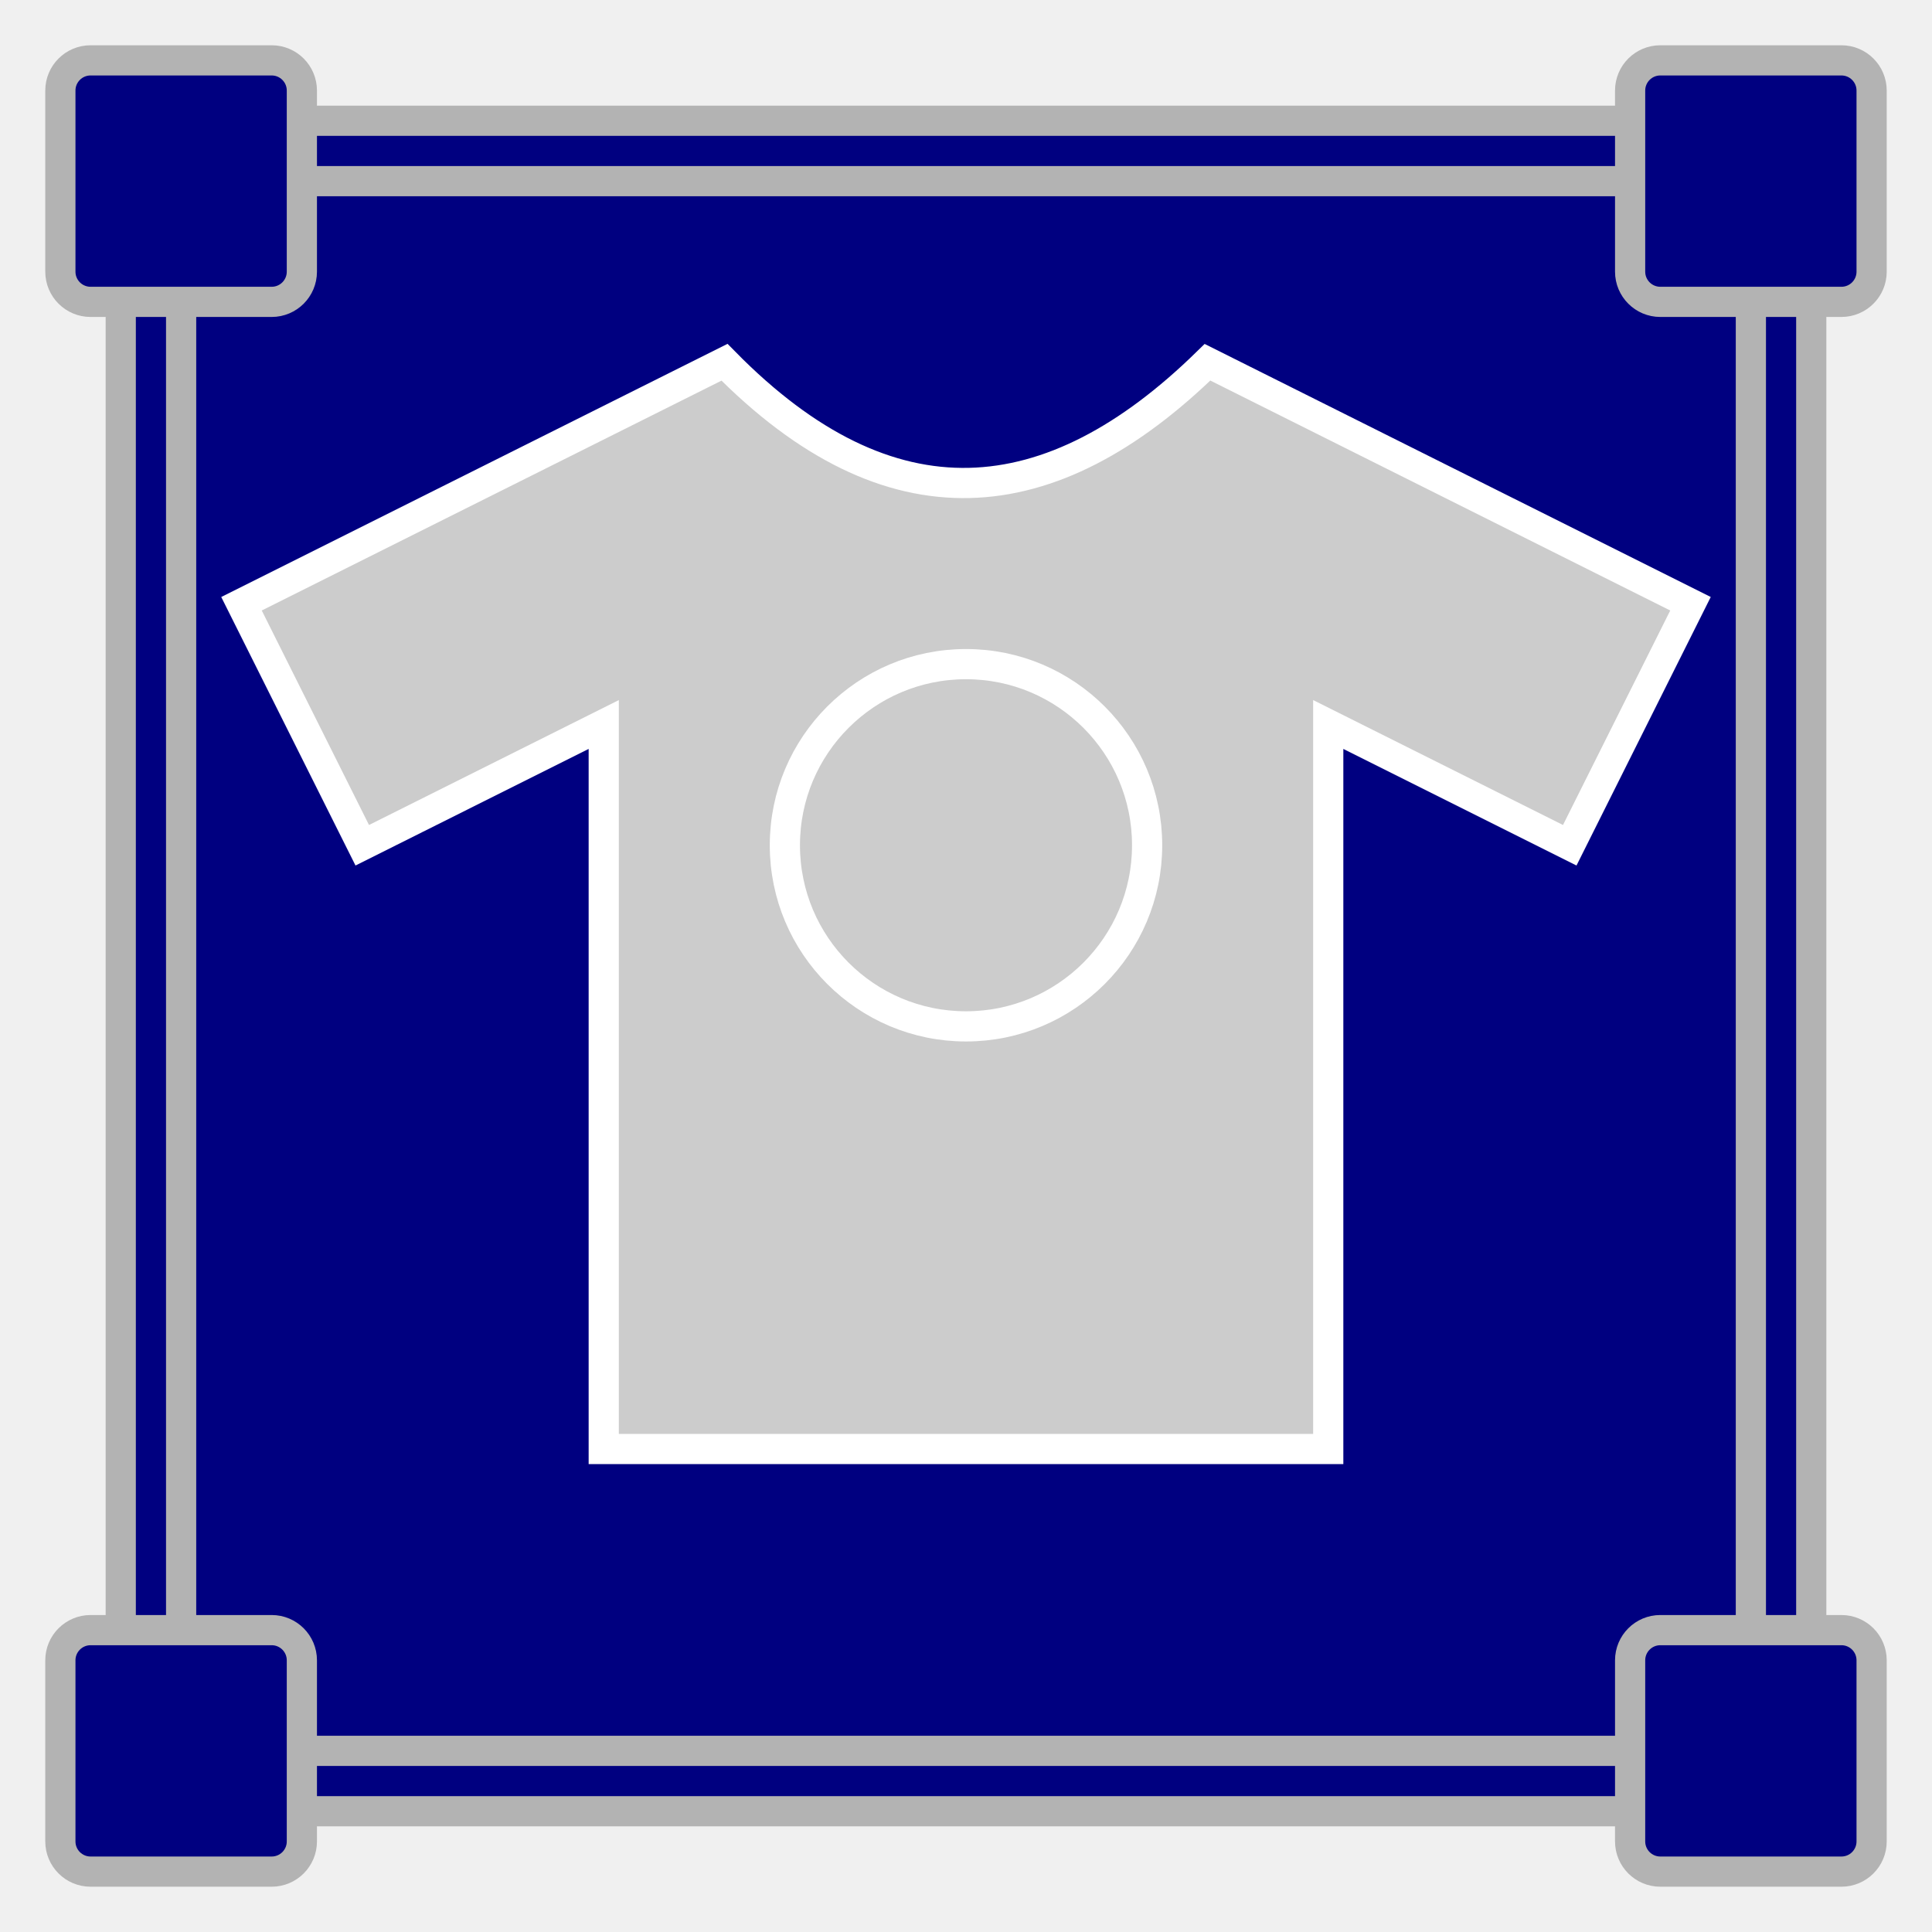
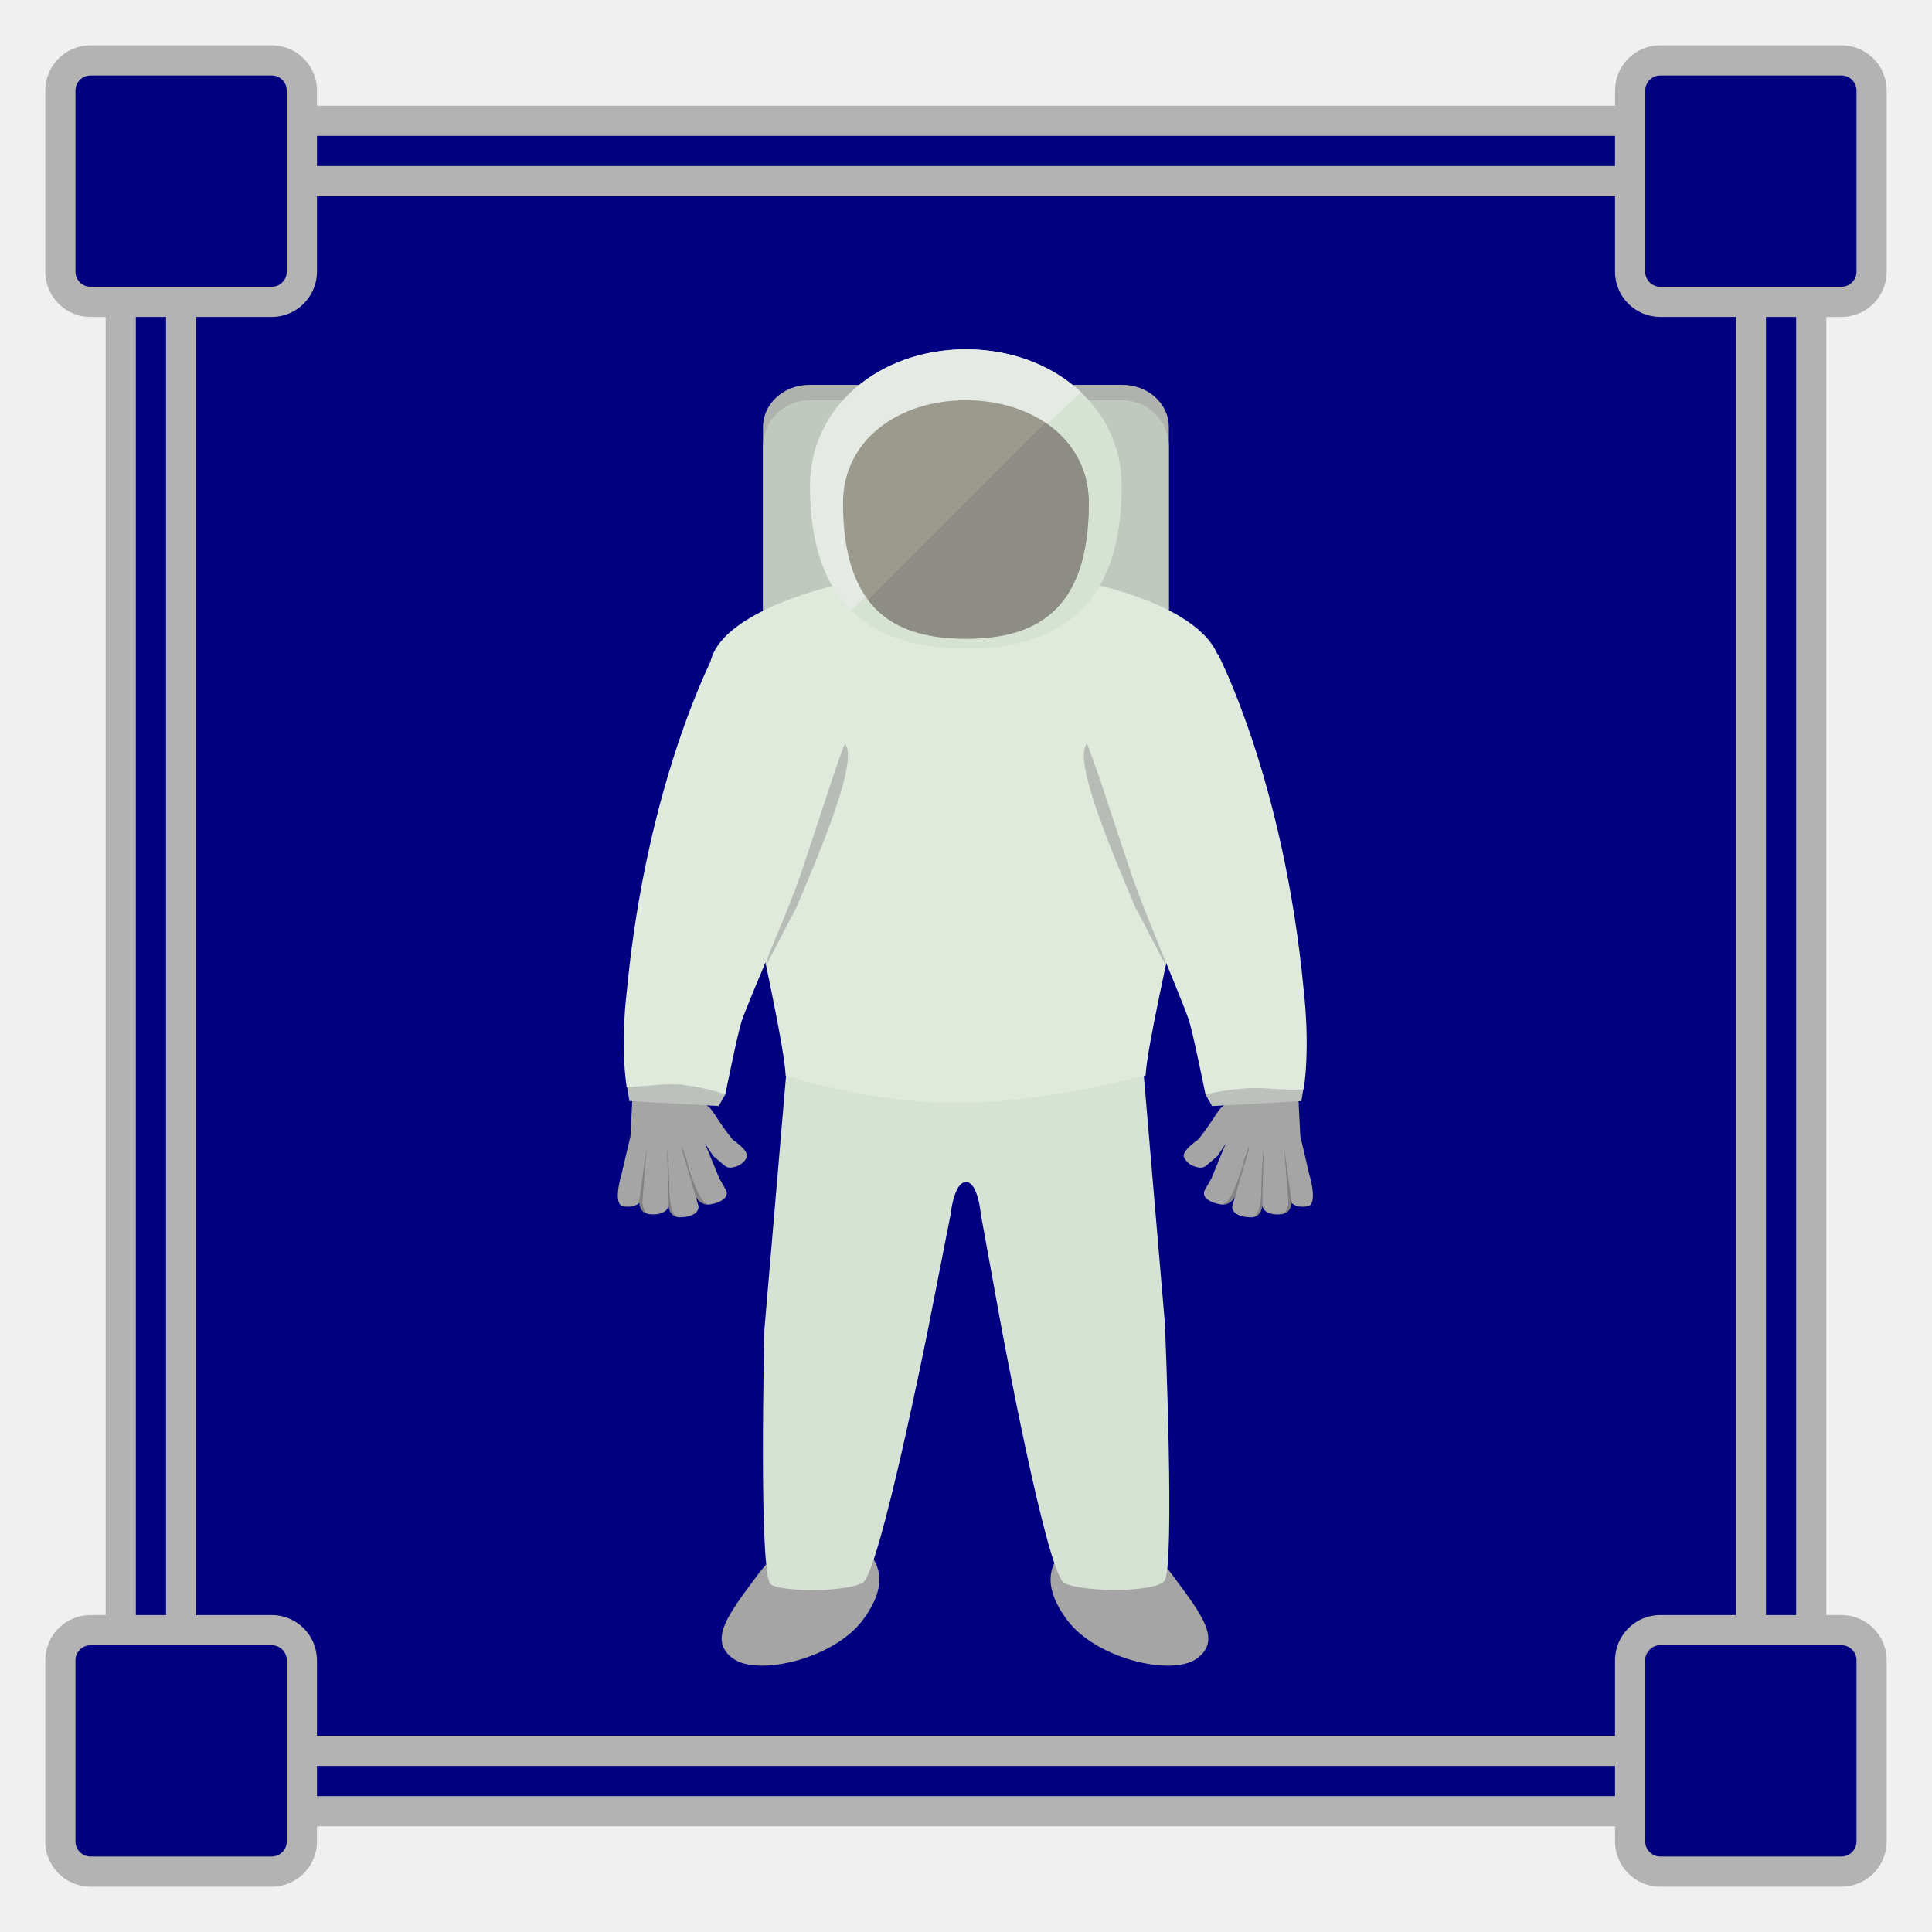
<svg xmlns="http://www.w3.org/2000/svg" width="512" height="512" viewBox="0 0 135.467 135.467" version="1.1" id="svg8">
  <defs id="defs2">
    <marker style="overflow:visible;" id="Arrow1Mend" refX="0.0" refY="0.0" orient="auto">
      <path transform="scale(0.4) rotate(180) translate(10,0)" style="fill-rule:evenodd;stroke:#ffffff;stroke-width:1pt;stroke-opacity:1;fill:#ffffff;fill-opacity:1" d="M 0.0,0.0 L 5.0,-5.0 L -12.5,0.0 L 5.0,5.0 L 0.0,0.0 z " id="path868" />
    </marker>
    <marker style="overflow:visible;" id="marker1227" refX="0.0" refY="0.0" orient="auto">
      <path transform="scale(0.8) rotate(180) translate(12.5,0)" style="fill-rule:evenodd;stroke:#ffffff;stroke-width:1pt;stroke-opacity:1;fill:#ffffff;fill-opacity:1" d="M 0.0,0.0 L 5.0,-5.0 L -12.5,0.0 L 5.0,5.0 L 0.0,0.0 z " id="path1225" />
    </marker>
    <marker style="overflow:visible;" id="Arrow1Lend" refX="0.0" refY="0.0" orient="auto">
      <path transform="scale(0.8) rotate(180) translate(12.5,0)" style="fill-rule:evenodd;stroke:#ffffff;stroke-width:1pt;stroke-opacity:1;fill:#ffffff;fill-opacity:1" d="M 0.0,0.0 L 5.0,-5.0 L -12.5,0.0 L 5.0,5.0 L 0.0,0.0 z " id="path862" />
    </marker>
  </defs>
  <g id="layer2">
    <rect style="opacity:0.997;fill:#000080;fill-opacity:1;stroke:#b3b3b3;stroke-width:2.117;stroke-miterlimit:4;stroke-dasharray:none;stroke-opacity:1;stop-color:#000000" id="rect957" width="118.533" height="118.533" x="8.467" y="8.467" rx="8.467" ry="8.467" />
    <rect style="opacity:0.997;fill:#000080;fill-opacity:1;stroke:#b3b3b3;stroke-width:2.117;stroke-miterlimit:4;stroke-dasharray:none;stroke-opacity:1;stop-color:#000000" id="rect1598" width="110.067" height="110.067" x="12.7" y="12.7" rx="2.117" ry="2.117" />
    <rect style="opacity:0.997;fill:#000080;fill-opacity:1;stroke:#b3b3b3;stroke-width:2.117;stroke-miterlimit:4;stroke-dasharray:none;stroke-opacity:1;stop-color:#000000" id="rect1295" width="16.933" height="16.933" x="4.233" y="4.233" rx="2.117" ry="2.117" />
    <rect style="opacity:0.997;fill:#000080;fill-opacity:1;stroke:#b3b3b3;stroke-width:2.117;stroke-miterlimit:4;stroke-dasharray:none;stroke-opacity:1;stop-color:#000000" id="rect1295-0" width="16.933" height="16.933" x="114.3" y="4.233" rx="2.117" ry="2.117" />
    <rect style="opacity:0.997;fill:#000080;fill-opacity:1;stroke:#b3b3b3;stroke-width:2.117;stroke-miterlimit:4;stroke-dasharray:none;stroke-opacity:1;stop-color:#000000" id="rect1295-6" width="16.933" height="16.933" x="4.233" y="114.3" rx="2.117" ry="2.117" />
    <rect style="opacity:0.997;fill:#000080;fill-opacity:1;stroke:#b3b3b3;stroke-width:2.117;stroke-miterlimit:4;stroke-dasharray:none;stroke-opacity:1;stop-color:#000000" id="rect1295-2" width="16.933" height="16.933" x="114.3" y="114.3" rx="2.117" ry="2.117" />
  </g>
  <g id="layer1">
-     <path style="opacity:0.997;fill:#cccccc;stroke:#ffffff;stroke-width:2.117;stroke-miterlimit:4;stroke-dasharray:none;stroke-opacity:1;stop-color:#000000" d="M 42.333,101.6 H 93.133 V 50.8 L 110.067,59.267 118.533,42.333 84.667,25.4 c -11.001,10.77 -22.263,11.798 -33.867,0 L 16.933,42.333 25.4,59.267 42.333,50.8 Z" id="path1800" />
-     <rect style="opacity:0.997;fill:none;fill-opacity:1;stroke:#ffffff;stroke-width:2.117;stroke-opacity:1;stop-color:#000000;stroke-miterlimit:4;stroke-dasharray:none" id="rect939" width="25.4" height="25.4" x="55.033" y="46.567" rx="12.7" ry="12.7" />
+     <g id="g289" transform="matrix(0.5161638,0,0,0.5161638,-88.57549,44.12029)" style="stroke-width:1.937">
+       <g id="g49" transform="matrix(0.4266114,0,0,0.4266114,196.9118,-54.21342)" style="stroke-width:1.937">
+         <path style="fill:#a5a5a5;stroke-width:1.937" d="m 212.6,416.775 c -7.951,-5.872 -21.789,-0.623 -30.908,11.725 -9.119,12.348 -15.596,20.425 -7.646,26.298 7.951,5.872 32.288,0.066 41.409,-12.282 9.118,-12.348 5.095,-19.87 -2.855,-25.741 z" id="path45" />
+         <path style="fill:#a5a5a5;stroke-width:1.937" d="m 314.193,428.499 c -9.119,-12.348 -22.957,-17.597 -30.908,-11.725 -7.949,5.872 -11.974,13.394 -2.854,25.74 9.12,12.349 33.457,18.154 41.408,12.282 7.95,-5.871 1.474,-13.949 -7.646,-26.297 z" id="path47" />
+       </g>
+       <path style="fill:#d6e2d3;stroke-width:0.827" d="m 329.85,94.333 -2.866,-33.684 h -48.6 l -2.94,34.459 c 0,0 -0.84,33.66 0.903,34.683 1.743,1.023 10.158,0.998 12.437,-0.248 2.28,-1.247 8.956,-34.797 8.956,-34.797 l 2.986,-15.193 c 0,0 0.449,-4.463 2.096,-4.463 1.647,0 2.021,4.388 2.021,4.388 l 2.695,14.82 c 0,0 6.249,34.021 8.642,35.266 2.392,1.245 12.091,1.337 13.584,-0.25 1.493,-1.587 0.085,-34.981 0.085,-34.981 z" id="path51" />
+       <g id="g57" transform="matrix(0.4266114,0,0,0.4266114,196.9118,-54.21342)" style="stroke-width:1.937">
+         <path style="fill:#818281;stroke-width:1.937" d="m 342.529,292.218 -0.944,18.667 c 0,0 -0.333,2.741 -1.739,3.35 0,0 2.379,-0.153 2.79,-3.573 l 0.843,-18.865 z" id="path53" />
+         <path style="fill:#818281;stroke-width:1.937" d="m 338.49,289.381 -6.106,17.78 c 0,0 -0.814,2.867 -2.451,3.104 0,0 2.437,0.398 4.136,-2.637 l 6.162,-17.718 z" id="path55" />
+       </g>
+       <path style="fill:#a5a5a5;stroke-width:0.827" d="m 349.403,73.837 c 0,0 -0.945,-4.141 -1.158,-4.965 l -0.249,-4.937 c 0,0 -3.857,-0.762 -7.967,-2.128 0,0 -1.873,2.773 -2.361,3.031 -0.489,0.259 -1.491,2.253 -3.294,4.481 l 0.004,0.002 c -1.037,0.73 -2.177,1.714 -1.946,2.385 0,0 0.43,1.203 2.032,1.411 0,0 0.501,0.154 1.008,-0.262 l 1.539,-1.313 1.107,-1.688 -1.945,4.74 -0.935,1.652 c -0.222,0.5 0.065,0.866 0.065,0.866 0.621,0.884 2.337,1.045 2.337,1.045 1.5,-0.116 3.062,-6.358 3.062,-6.358 0,0 0.27,-0.711 0.569,-1.592 l -0.067,0.626 -2.203,7.516 c -0.074,0.474 0.302,0.862 0.302,0.862 0.83,0.79 2.498,0.668 2.498,0.668 1.296,-0.29 1.145,-4.379 1.145,-4.379 0,0 0.103,-3.235 0.328,-5.088 l -0.091,3.596 -0.115,4.179 c 0.044,0.566 0.436,0.843 0.436,0.843 0.936,0.716 2.417,0.389 2.417,0.389 0.581,-0.228 0.761,-1.168 0.784,-2.133 0.066,0.433 0.521,0.793 0.521,0.793 1.007,0.656 2.204,0.247 2.204,0.247 1.206,-0.603 -0.028,-4.488 -0.028,-4.488 z m -2.811,1.491 0.003,0.021 8.5e-4,0.017 c -8.5e-4,-0.012 -0.003,-0.026 -0.003,-0.038 z" id="path59" />
+       <path style="fill:#818281;stroke-width:0.827" d="m 346.026,70.271 0.6,7.641 c 0,0 -0.063,1.182 -0.641,1.467 0,0 1.002,-0.106 1.079,-1.581 z" id="path61" />
+       <path style="fill:#bdc1bc;stroke-width:0.827" d="m 335.36,63.197 0.898,1.572 12.126,-0.674 0.337,-2.021 c 4.3e-4,-4.27e-4 -10.105,-1.123 -13.361,1.122 z" id="path63" />
+       <g id="g69" transform="matrix(0.4266114,0,0,0.4266114,196.9118,-54.21342)" style="stroke-width:1.937">
+         <path style="fill:#818281;stroke-width:1.937" d="m 154.573,310.886 -0.943,-18.667 -0.95,-0.421 0.843,18.865 c 0.411,3.42 2.79,3.573 2.79,3.573 -1.407,-0.609 -1.74,-3.35 -1.74,-3.35 z" id="path65" />
+         <path style="fill:#818281;stroke-width:1.937" d="m 163.774,307.161 -6.106,-17.78 -1.739,0.529 6.162,17.718 c 1.698,3.035 4.135,2.637 4.135,2.637 -1.637,-0.237 -2.452,-3.104 -2.452,-3.104 z" id="path67" />
+       </g>
+       <path style="fill:#a5a5a5;stroke-width:0.827" d="m 271.111,69.32 0.004,-0.002 c -1.802,-2.227 -2.805,-4.222 -3.294,-4.481 -0.488,-0.258 -2.361,-3.031 -2.361,-3.031 -4.11,1.366 -7.967,2.128 -7.967,2.128 l -0.249,4.937 c -0.213,0.825 -1.158,4.965 -1.158,4.965 0,0 -1.234,3.885 -0.028,4.488 0,0 1.198,0.409 2.204,-0.247 0,0 0.455,-0.36 0.521,-0.793 0.024,0.964 0.203,1.904 0.784,2.133 0,0 1.481,0.327 2.418,-0.389 0,0 0.39,-0.276 0.435,-0.843 l -0.115,-4.179 -0.091,-3.596 c 0.224,1.853 0.328,5.088 0.328,5.088 0,0 -0.15,4.089 1.145,4.379 0,0 1.668,0.121 2.498,-0.668 0,0 0.375,-0.388 0.302,-0.862 l -2.203,-7.516 -0.067,-0.626 c 0.299,0.881 0.57,1.592 0.57,1.592 0,0 1.561,6.241 3.061,6.358 0,0 1.716,-0.161 2.337,-1.045 0,0 0.287,-0.366 0.064,-0.866 l -0.935,-1.652 -1.945,-4.74 1.107,1.688 1.539,1.313 c 0.507,0.416 1.008,0.262 1.008,0.262 1.601,-0.208 2.032,-1.411 2.032,-1.411 0.23,-0.671 -0.909,-1.656 -1.946,-2.386 z m -12.216,6.047 8.5e-4,-0.017 0.003,-0.021 c -8.5e-4,0.012 -0.003,0.026 -0.003,0.038 z" id="path71" />
+       <path style="fill:#818281;stroke-width:0.827" d="m 258.864,77.912 0.6,-7.641 -1.038,7.527 c 0.077,1.475 1.078,1.581 1.078,1.581 -0.578,-0.285 -0.641,-1.467 -0.641,-1.467 z" id="path73" />
+       <path style="fill:#bdc1bc;stroke-width:0.827" d="m 256.769,62.074 0.337,2.021 12.126,0.674 0.898,-1.572 c -3.256,-2.245 -13.361,-1.122 -13.361,-1.122 z" id="path75" />
+       <path style="fill:#afb2ad;stroke-width:0.827" d="m 324.08,-33.197 h -42.527 c -3.48,0 -6.301,2.559 -6.301,5.715 v 38.58 c 0,3.156 2.821,5.715 6.301,5.715 h 42.527 c 3.479,0 6.301,-2.559 6.301,-5.715 v -38.58 c -4.3e-4,-3.156 -2.821,-5.715 -6.301,-5.715 z" id="path77" />
+       <path style="fill:#c0c9bd;stroke-width:0.827" d="m 324.08,-31.104 h -42.527 c -3.48,0 -6.301,2.821 -6.301,6.301 v 42.528 c 0,3.479 2.821,6.3 6.301,6.3 h 42.527 c 3.479,0 6.301,-2.821 6.301,-6.3 v -42.528 c -4.3e-4,-3.479 -2.821,-6.301 -6.301,-6.301 z" id="path79" />
+       <g id="g85" transform="matrix(0.4266114,0,0,0.4266114,196.9118,-54.21342)" style="stroke-width:1.937">
+         <path style="fill:#dfeadc;stroke-width:1.937" d="m 323.375,138.564 c -3.051,-19.511 -40.789,-30.416 -72.722,-30.416 h -4.817 c -31.933,0 -70.535,12.123 -72.722,30.416 -1.649,13.804 0.138,51.02 1.116,68.458 19.929,17.014 45.785,27.291 74.043,27.291 28.296,0 54.18,-10.303 74.121,-27.356 1.182,-17.253 3.271,-53.737 0.981,-68.393 z" id="path81" />
+         <path style="fill:#dfeadc;stroke-width:1.937" d="m 329.369,138.564 c -3.051,-19.511 -46.914,-30.416 -78.849,-30.416 h -4.817 c -31.932,0 -76.797,12.123 -78.982,30.416 -1.65,13.804 23.368,113.241 24.125,130.679 0,0 26.876,8.687 54.485,8.687 27.647,0 60.128,-8.752 60.128,-8.752 0.912,-17.253 26.201,-115.958 23.91,-130.614 z" id="path83" />
+       </g>
+       <path style="fill:#d6e2d3;stroke-width:0.827" d="m 302.816,-38.024 c -11.69,0 -21.167,7.759 -21.167,18.55 0,17.213 9.477,22.098 21.167,22.098 11.691,0 21.167,-4.885 21.167,-22.098 0,-10.791 -9.476,-18.55 -21.167,-18.55 z" id="path87" />
+       <path style="fill:#e5eae4;stroke-width:0.827" d="m 302.816,-38.024 c -11.69,0 -21.167,7.759 -21.167,18.55 0,8.112 2.104,13.486 5.554,16.9 l 31.245,-29.625 c -3.871,-3.649 -9.44,-5.825 -15.631,-5.825 z" id="path89" />
+       <path style="fill:#9b9a8c;stroke-width:0.827" d="m 302.816,-31.104 c -9.22,0 -16.695,5.445 -16.695,13.957 0,14.887 7.475,18.434 16.695,18.434 9.22,0 16.695,-3.547 16.695,-18.434 0,-8.511 -7.475,-13.957 -16.695,-13.957 z" id="path91" />
+       <path style="fill:#8e8d85;stroke-width:0.827" d="M 313.615,-28.053 289.533,-3.971 c 3.05,4.031 7.865,5.257 13.283,5.257 9.22,0 16.695,-3.547 16.695,-18.434 0,-4.709 -2.29,-8.476 -5.896,-10.905 z" id="path93" />
+       <g id="g99" transform="matrix(0.4266114,0,0,0.4266114,196.9118,-54.21342)" style="stroke-width:1.937">
+         <path style="fill:#b8bcb7;stroke-width:1.937" d="m 209.666,163.538 -18.951,51.233 -6.315,19.3 c 0.452,0.183 6.666,-12.632 9.824,-18.248 6.14,-14.737 20.352,-47.02 15.442,-52.285 z" id="path95" />
+         <path style="fill:#b8bcb7;stroke-width:1.937" d="m 305.778,214.772 -18.95,-51.233 c -4.911,5.264 9.301,37.548 15.441,52.286 3.158,5.615 9.372,18.431 9.824,18.248 z" id="path97" />
+       </g>
+       <g id="g105" transform="matrix(0.4266114,0,0,0.4266114,196.9118,-54.21342)" style="stroke-width:1.937">
+         <path style="fill:#dfeadc;stroke-width:1.937" d="m 355.849,242.407 c -6.316,-67.375 -27.4,-107.468 -27.4,-107.468 l -40.18,31.758 c 0,0 3.796,11.741 12.633,38.25 3.86,11.581 15.47,38.338 18.276,46.409 1.293,3.715 5.352,23.862 5.352,23.862 0,0 10.347,-2.649 19.683,-1.93 9.123,0.702 11.608,0.263 11.608,0.263 2.105,-14.389 0.028,-31.144 0.028,-31.144 z" id="path101" />
+         <path style="fill:#dfeadc;stroke-width:1.937" d="m 168.14,134.939 c 0,0 -21.601,40.443 -27.917,107.819 0,0 -2.105,15.791 0,30.178 0,0 2.281,-0.175 11.404,-0.877 9.336,-0.718 20.002,3.158 20.002,3.158 0,0 3.972,-19.796 5.264,-23.511 2.808,-8.071 14.934,-35.179 18.794,-46.76 8.838,-26.508 12.634,-38.25 12.634,-38.25 z" id="path103" />
+       </g>
+     </g>
  </g>
</svg>
